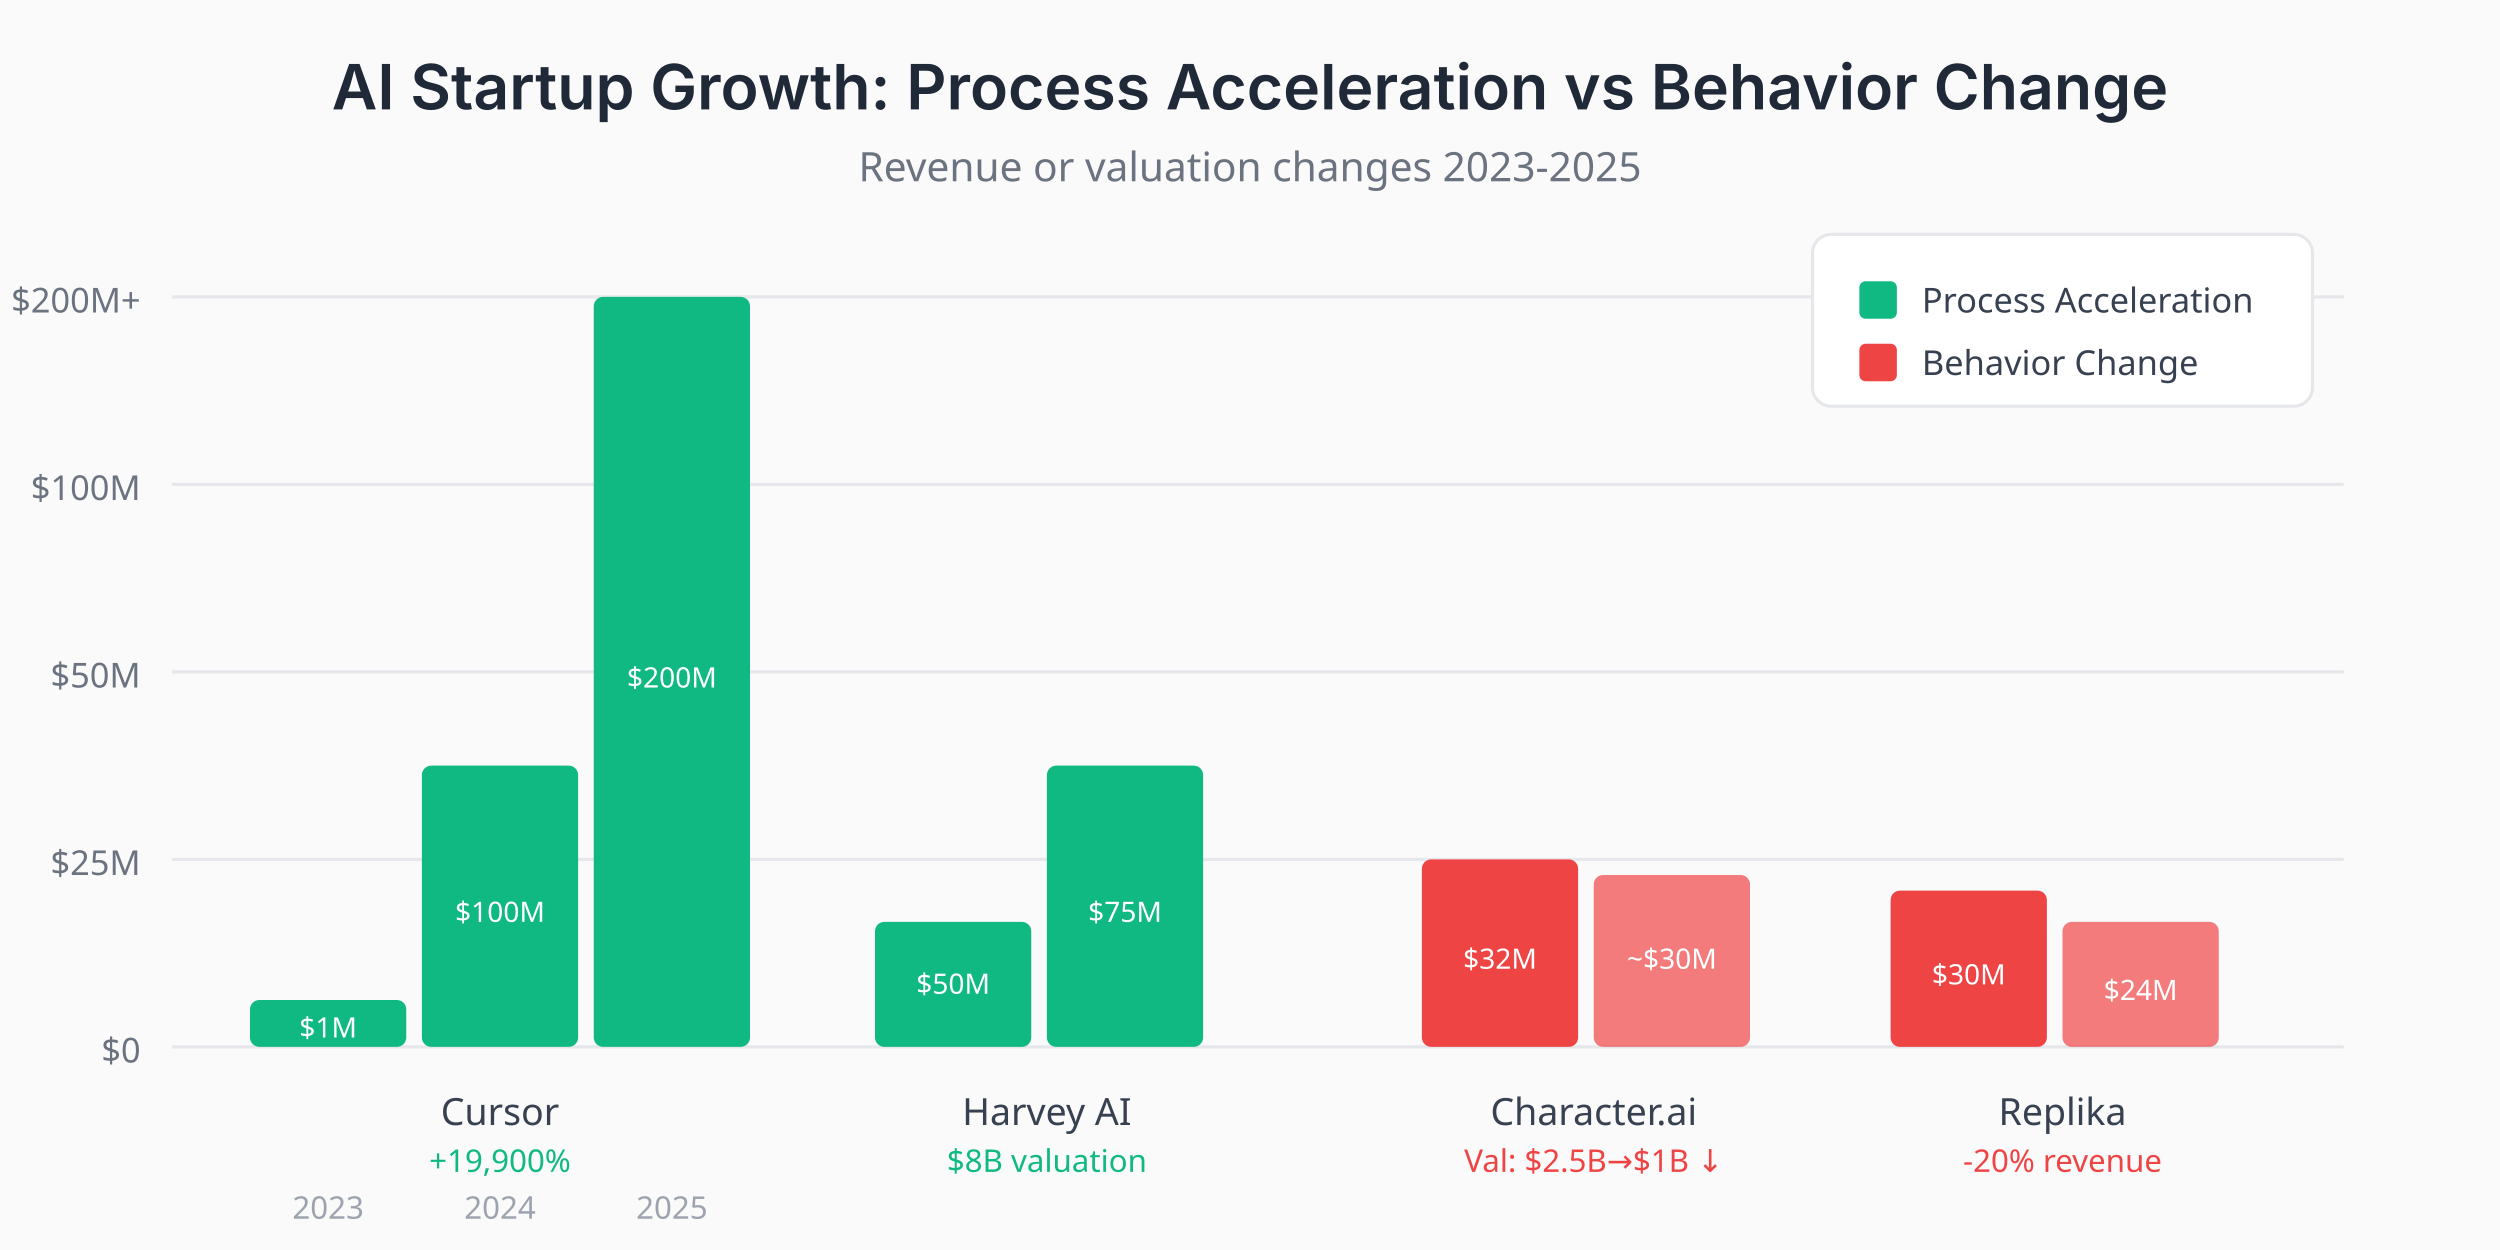
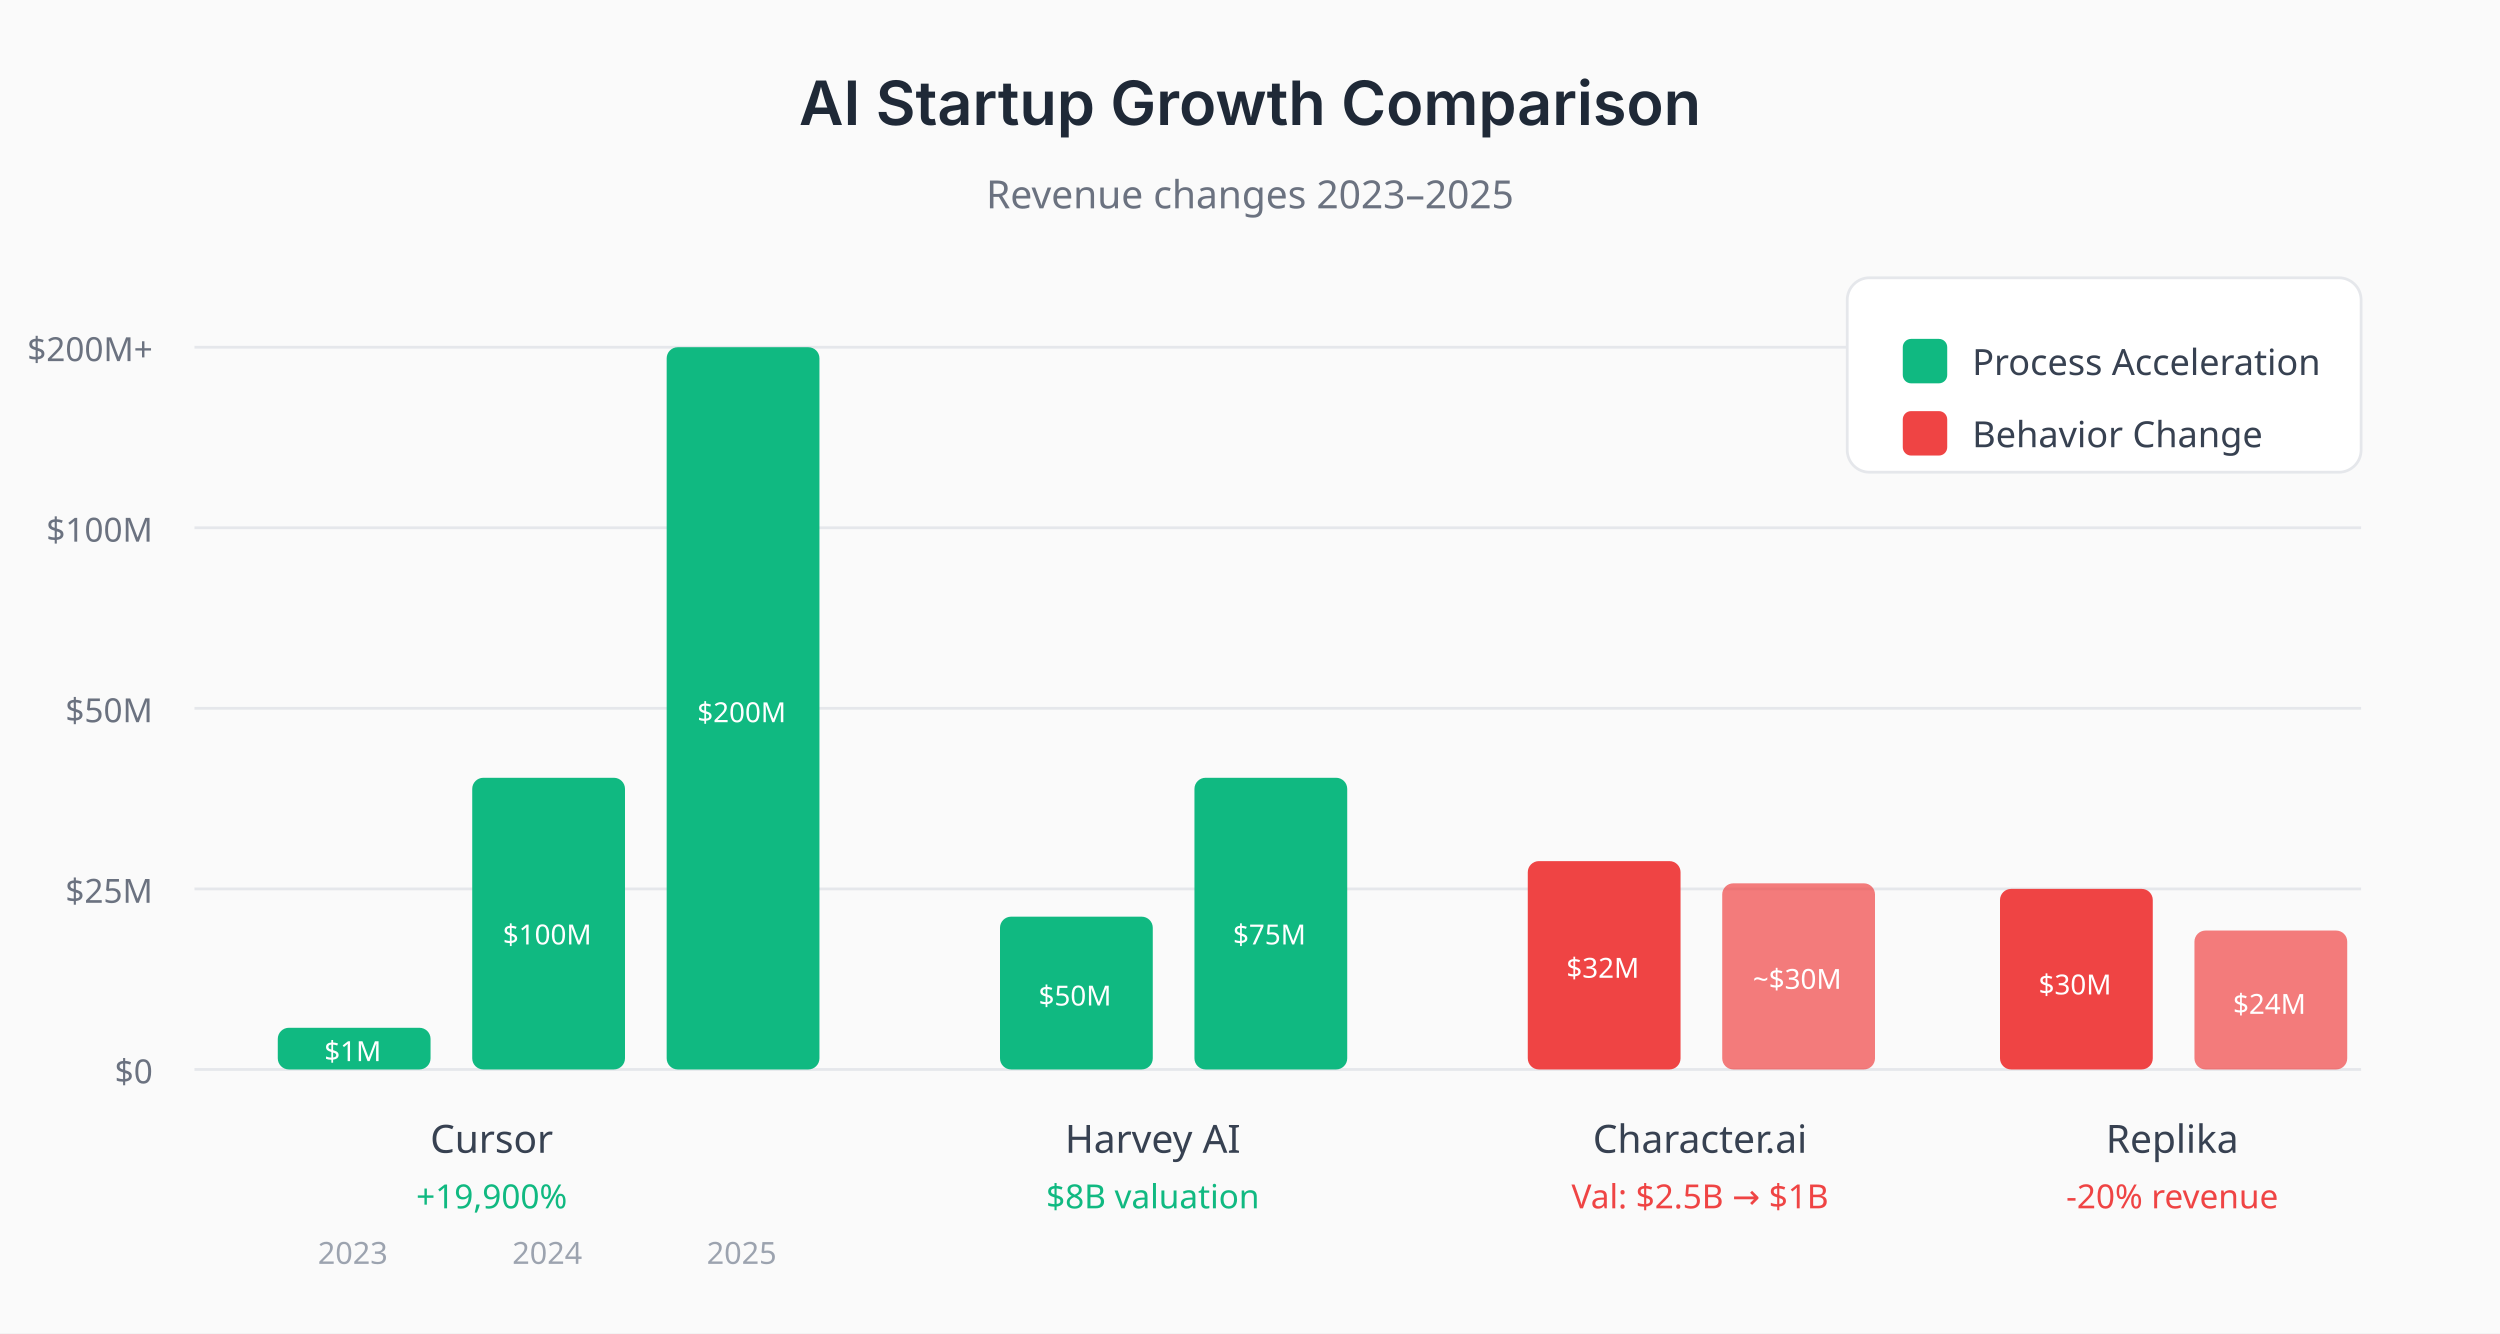
- <svg xmlns="http://www.w3.org/2000/svg" viewBox="0 0 800 400">
-   <rect width="800" height="400" fill="#fafafa" />
-   <text x="400" y="35" text-anchor="middle" font-family="system-ui, -apple-system, sans-serif" font-size="20" font-weight="600" fill="#1f2937">AI Startup Growth: Process Acceleration vs Behavior Change</text>
-   <text x="400" y="58" text-anchor="middle" font-family="system-ui, sans-serif" font-size="13" fill="#6b7280">Revenue or valuation changes 2023-2025</text>
-   <text x="45" y="100" text-anchor="end" font-family="system-ui, sans-serif" font-size="11" fill="#6b7280">$200M+</text>
-   <text x="45" y="160" text-anchor="end" font-family="system-ui, sans-serif" font-size="11" fill="#6b7280">$100M</text>
-   <text x="45" y="220" text-anchor="end" font-family="system-ui, sans-serif" font-size="11" fill="#6b7280">$50M</text>
-   <text x="45" y="280" text-anchor="end" font-family="system-ui, sans-serif" font-size="11" fill="#6b7280">$25M</text>
-   <text x="45" y="340" text-anchor="end" font-family="system-ui, sans-serif" font-size="11" fill="#6b7280">$0</text>
-   <line x1="55" y1="95" x2="750" y2="95" stroke="#e5e7eb" stroke-width="1" />
-   <line x1="55" y1="155" x2="750" y2="155" stroke="#e5e7eb" stroke-width="1" />
-   <line x1="55" y1="215" x2="750" y2="215" stroke="#e5e7eb" stroke-width="1" />
-   <line x1="55" y1="275" x2="750" y2="275" stroke="#e5e7eb" stroke-width="1" />
-   <line x1="55" y1="335" x2="750" y2="335" stroke="#e5e7eb" stroke-width="1" />
-   <rect x="80" y="320" width="50" height="15" fill="#10b981" rx="3" />
-   <text x="105" y="332" text-anchor="middle" font-family="system-ui, sans-serif" font-size="9" fill="white">$1M</text>
-   <rect x="135" y="245" width="50" height="90" fill="#10b981" rx="3" />
-   <text x="160" y="295" text-anchor="middle" font-family="system-ui, sans-serif" font-size="9" fill="white">$100M</text>
-   <rect x="190" y="95" width="50" height="240" fill="#10b981" rx="3" />
-   <text x="215" y="220" text-anchor="middle" font-family="system-ui, sans-serif" font-size="9" fill="white">$200M</text>
-   <text x="160" y="360" text-anchor="middle" font-family="system-ui, sans-serif" font-size="12" font-weight="500" fill="#374151">Cursor</text>
-   <text x="160" y="375" text-anchor="middle" font-family="system-ui, sans-serif" font-size="10" fill="#10b981">+19,900%</text>
-   <rect x="280" y="295" width="50" height="40" fill="#10b981" rx="3" />
-   <text x="305" y="318" text-anchor="middle" font-family="system-ui, sans-serif" font-size="9" fill="white">$50M</text>
-   <rect x="335" y="245" width="50" height="90" fill="#10b981" rx="3" />
-   <text x="360" y="295" text-anchor="middle" font-family="system-ui, sans-serif" font-size="9" fill="white">$75M</text>
-   <text x="335" y="360" text-anchor="middle" font-family="system-ui, sans-serif" font-size="12" font-weight="500" fill="#374151">Harvey AI</text>
-   <text x="335" y="375" text-anchor="middle" font-family="system-ui, sans-serif" font-size="10" fill="#10b981">$8B valuation</text>
-   <rect x="455" y="275" width="50" height="60" fill="#ef4444" rx="3" />
-   <text x="480" y="310" text-anchor="middle" font-family="system-ui, sans-serif" font-size="9" fill="white">$32M</text>
-   <rect x="510" y="280" width="50" height="55" fill="#ef4444" rx="3" opacity="0.7" />
-   <text x="535" y="310" text-anchor="middle" font-family="system-ui, sans-serif" font-size="9" fill="white">~$30M</text>
-   <text x="510" y="360" text-anchor="middle" font-family="system-ui, sans-serif" font-size="12" font-weight="500" fill="#374151">Character.ai</text>
-   <text x="510" y="375" text-anchor="middle" font-family="system-ui, sans-serif" font-size="10" fill="#ef4444">Val: $2.5B→$1B ↓</text>
-   <rect x="605" y="285" width="50" height="50" fill="#ef4444" rx="3" />
-   <text x="630" y="315" text-anchor="middle" font-family="system-ui, sans-serif" font-size="9" fill="white">$30M</text>
-   <rect x="660" y="295" width="50" height="40" fill="#ef4444" rx="3" opacity="0.7" />
-   <text x="685" y="320" text-anchor="middle" font-family="system-ui, sans-serif" font-size="9" fill="white">$24M</text>
-   <text x="660" y="360" text-anchor="middle" font-family="system-ui, sans-serif" font-size="12" font-weight="500" fill="#374151">Replika</text>
-   <text x="660" y="375" text-anchor="middle" font-family="system-ui, sans-serif" font-size="10" fill="#ef4444">-20% revenue</text>
-   <text x="105" y="390" text-anchor="middle" font-family="system-ui, sans-serif" font-size="10" fill="#9ca3af">2023</text>
-   <text x="160" y="390" text-anchor="middle" font-family="system-ui, sans-serif" font-size="10" fill="#9ca3af">2024</text>
-   <text x="215" y="390" text-anchor="middle" font-family="system-ui, sans-serif" font-size="10" fill="#9ca3af">2025</text>
-   <rect x="580" y="75" width="160" height="55" rx="6" fill="white" stroke="#e5e7eb" />
-   <rect x="595" y="90" width="12" height="12" fill="#10b981" rx="2" />
-   <text x="615" y="100" font-family="system-ui, sans-serif" font-size="11" fill="#374151">Process Acceleration</text>
-   <rect x="595" y="110" width="12" height="12" fill="#ef4444" rx="2" />
-   <text x="615" y="120" font-family="system-ui, sans-serif" font-size="11" fill="#374151">Behavior Change</text>
+ <svg xmlns="http://www.w3.org/2000/svg" viewBox="0 0 900 480">
+   <rect width="900" height="480" fill="#fafafa" />
+   <text x="450" y="45" text-anchor="middle" font-family="system-ui, -apple-system, sans-serif" font-size="22" font-weight="600" fill="#1f2937">AI Startup Growth Comparison</text>
+   <text x="450" y="75" text-anchor="middle" font-family="system-ui, sans-serif" font-size="14" fill="#6b7280">Revenue changes 2023–2025</text>
+   <text x="55" y="130" text-anchor="end" font-family="system-ui, sans-serif" font-size="12" fill="#6b7280">$200M+</text>
+   <text x="55" y="195" text-anchor="end" font-family="system-ui, sans-serif" font-size="12" fill="#6b7280">$100M</text>
+   <text x="55" y="260" text-anchor="end" font-family="system-ui, sans-serif" font-size="12" fill="#6b7280">$50M</text>
+   <text x="55" y="325" text-anchor="end" font-family="system-ui, sans-serif" font-size="12" fill="#6b7280">$25M</text>
+   <text x="55" y="390" text-anchor="end" font-family="system-ui, sans-serif" font-size="12" fill="#6b7280">$0</text>
+   <line x1="70" y1="125" x2="850" y2="125" stroke="#e5e7eb" stroke-width="1" />
+   <line x1="70" y1="190" x2="850" y2="190" stroke="#e5e7eb" stroke-width="1" />
+   <line x1="70" y1="255" x2="850" y2="255" stroke="#e5e7eb" stroke-width="1" />
+   <line x1="70" y1="320" x2="850" y2="320" stroke="#e5e7eb" stroke-width="1" />
+   <line x1="70" y1="385" x2="850" y2="385" stroke="#e5e7eb" stroke-width="1" />
+   <rect x="100" y="370" width="55" height="15" fill="#10b981" rx="4" />
+   <text x="127" y="382" text-anchor="middle" font-family="system-ui, sans-serif" font-size="10" fill="white">$1M</text>
+   <rect x="170" y="280" width="55" height="105" fill="#10b981" rx="4" />
+   <text x="197" y="340" text-anchor="middle" font-family="system-ui, sans-serif" font-size="10" fill="white">$100M</text>
+   <rect x="240" y="125" width="55" height="260" fill="#10b981" rx="4" />
+   <text x="267" y="260" text-anchor="middle" font-family="system-ui, sans-serif" font-size="10" fill="white">$200M</text>
+   <text x="177" y="415" text-anchor="middle" font-family="system-ui, sans-serif" font-size="14" font-weight="500" fill="#374151">Cursor</text>
+   <text x="177" y="435" text-anchor="middle" font-family="system-ui, sans-serif" font-size="12" fill="#10b981">+19,900%</text>
+   <rect x="360" y="330" width="55" height="55" fill="#10b981" rx="4" />
+   <text x="387" y="362" text-anchor="middle" font-family="system-ui, sans-serif" font-size="10" fill="white">$50M</text>
+   <rect x="430" y="280" width="55" height="105" fill="#10b981" rx="4" />
+   <text x="457" y="340" text-anchor="middle" font-family="system-ui, sans-serif" font-size="10" fill="white">$75M</text>
+   <text x="415" y="415" text-anchor="middle" font-family="system-ui, sans-serif" font-size="14" font-weight="500" fill="#374151">Harvey AI</text>
+   <text x="415" y="435" text-anchor="middle" font-family="system-ui, sans-serif" font-size="12" fill="#10b981">$8B valuation</text>
+   <rect x="550" y="310" width="55" height="75" fill="#ef4444" rx="4" />
+   <text x="577" y="352" text-anchor="middle" font-family="system-ui, sans-serif" font-size="10" fill="white">$32M</text>
+   <rect x="620" y="318" width="55" height="67" fill="#ef4444" rx="4" opacity="0.7" />
+   <text x="647" y="356" text-anchor="middle" font-family="system-ui, sans-serif" font-size="10" fill="white">~$30M</text>
+   <text x="612" y="415" text-anchor="middle" font-family="system-ui, sans-serif" font-size="14" font-weight="500" fill="#374151">Character.ai</text>
+   <text x="612" y="435" text-anchor="middle" font-family="system-ui, sans-serif" font-size="12" fill="#ef4444">Val: $2.5B → $1B</text>
+   <rect x="720" y="320" width="55" height="65" fill="#ef4444" rx="4" />
+   <text x="747" y="358" text-anchor="middle" font-family="system-ui, sans-serif" font-size="10" fill="white">$30M</text>
+   <rect x="790" y="335" width="55" height="50" fill="#ef4444" rx="4" opacity="0.7" />
+   <text x="817" y="365" text-anchor="middle" font-family="system-ui, sans-serif" font-size="10" fill="white">$24M</text>
+   <text x="782" y="415" text-anchor="middle" font-family="system-ui, sans-serif" font-size="14" font-weight="500" fill="#374151">Replika</text>
+   <text x="782" y="435" text-anchor="middle" font-family="system-ui, sans-serif" font-size="12" fill="#ef4444">-20% revenue</text>
+   <text x="127" y="455" text-anchor="middle" font-family="system-ui, sans-serif" font-size="11" fill="#9ca3af">2023</text>
+   <text x="197" y="455" text-anchor="middle" font-family="system-ui, sans-serif" font-size="11" fill="#9ca3af">2024</text>
+   <text x="267" y="455" text-anchor="middle" font-family="system-ui, sans-serif" font-size="11" fill="#9ca3af">2025</text>
+   <rect x="665" y="100" width="185" height="70" rx="8" fill="white" stroke="#e5e7eb" />
+   <rect x="685" y="122" width="16" height="16" fill="#10b981" rx="3" />
+   <text x="710" y="135" font-family="system-ui, sans-serif" font-size="13" fill="#374151">Process Acceleration</text>
+   <rect x="685" y="148" width="16" height="16" fill="#ef4444" rx="3" />
+   <text x="710" y="161" font-family="system-ui, sans-serif" font-size="13" fill="#374151">Behavior Change</text>
</svg>
